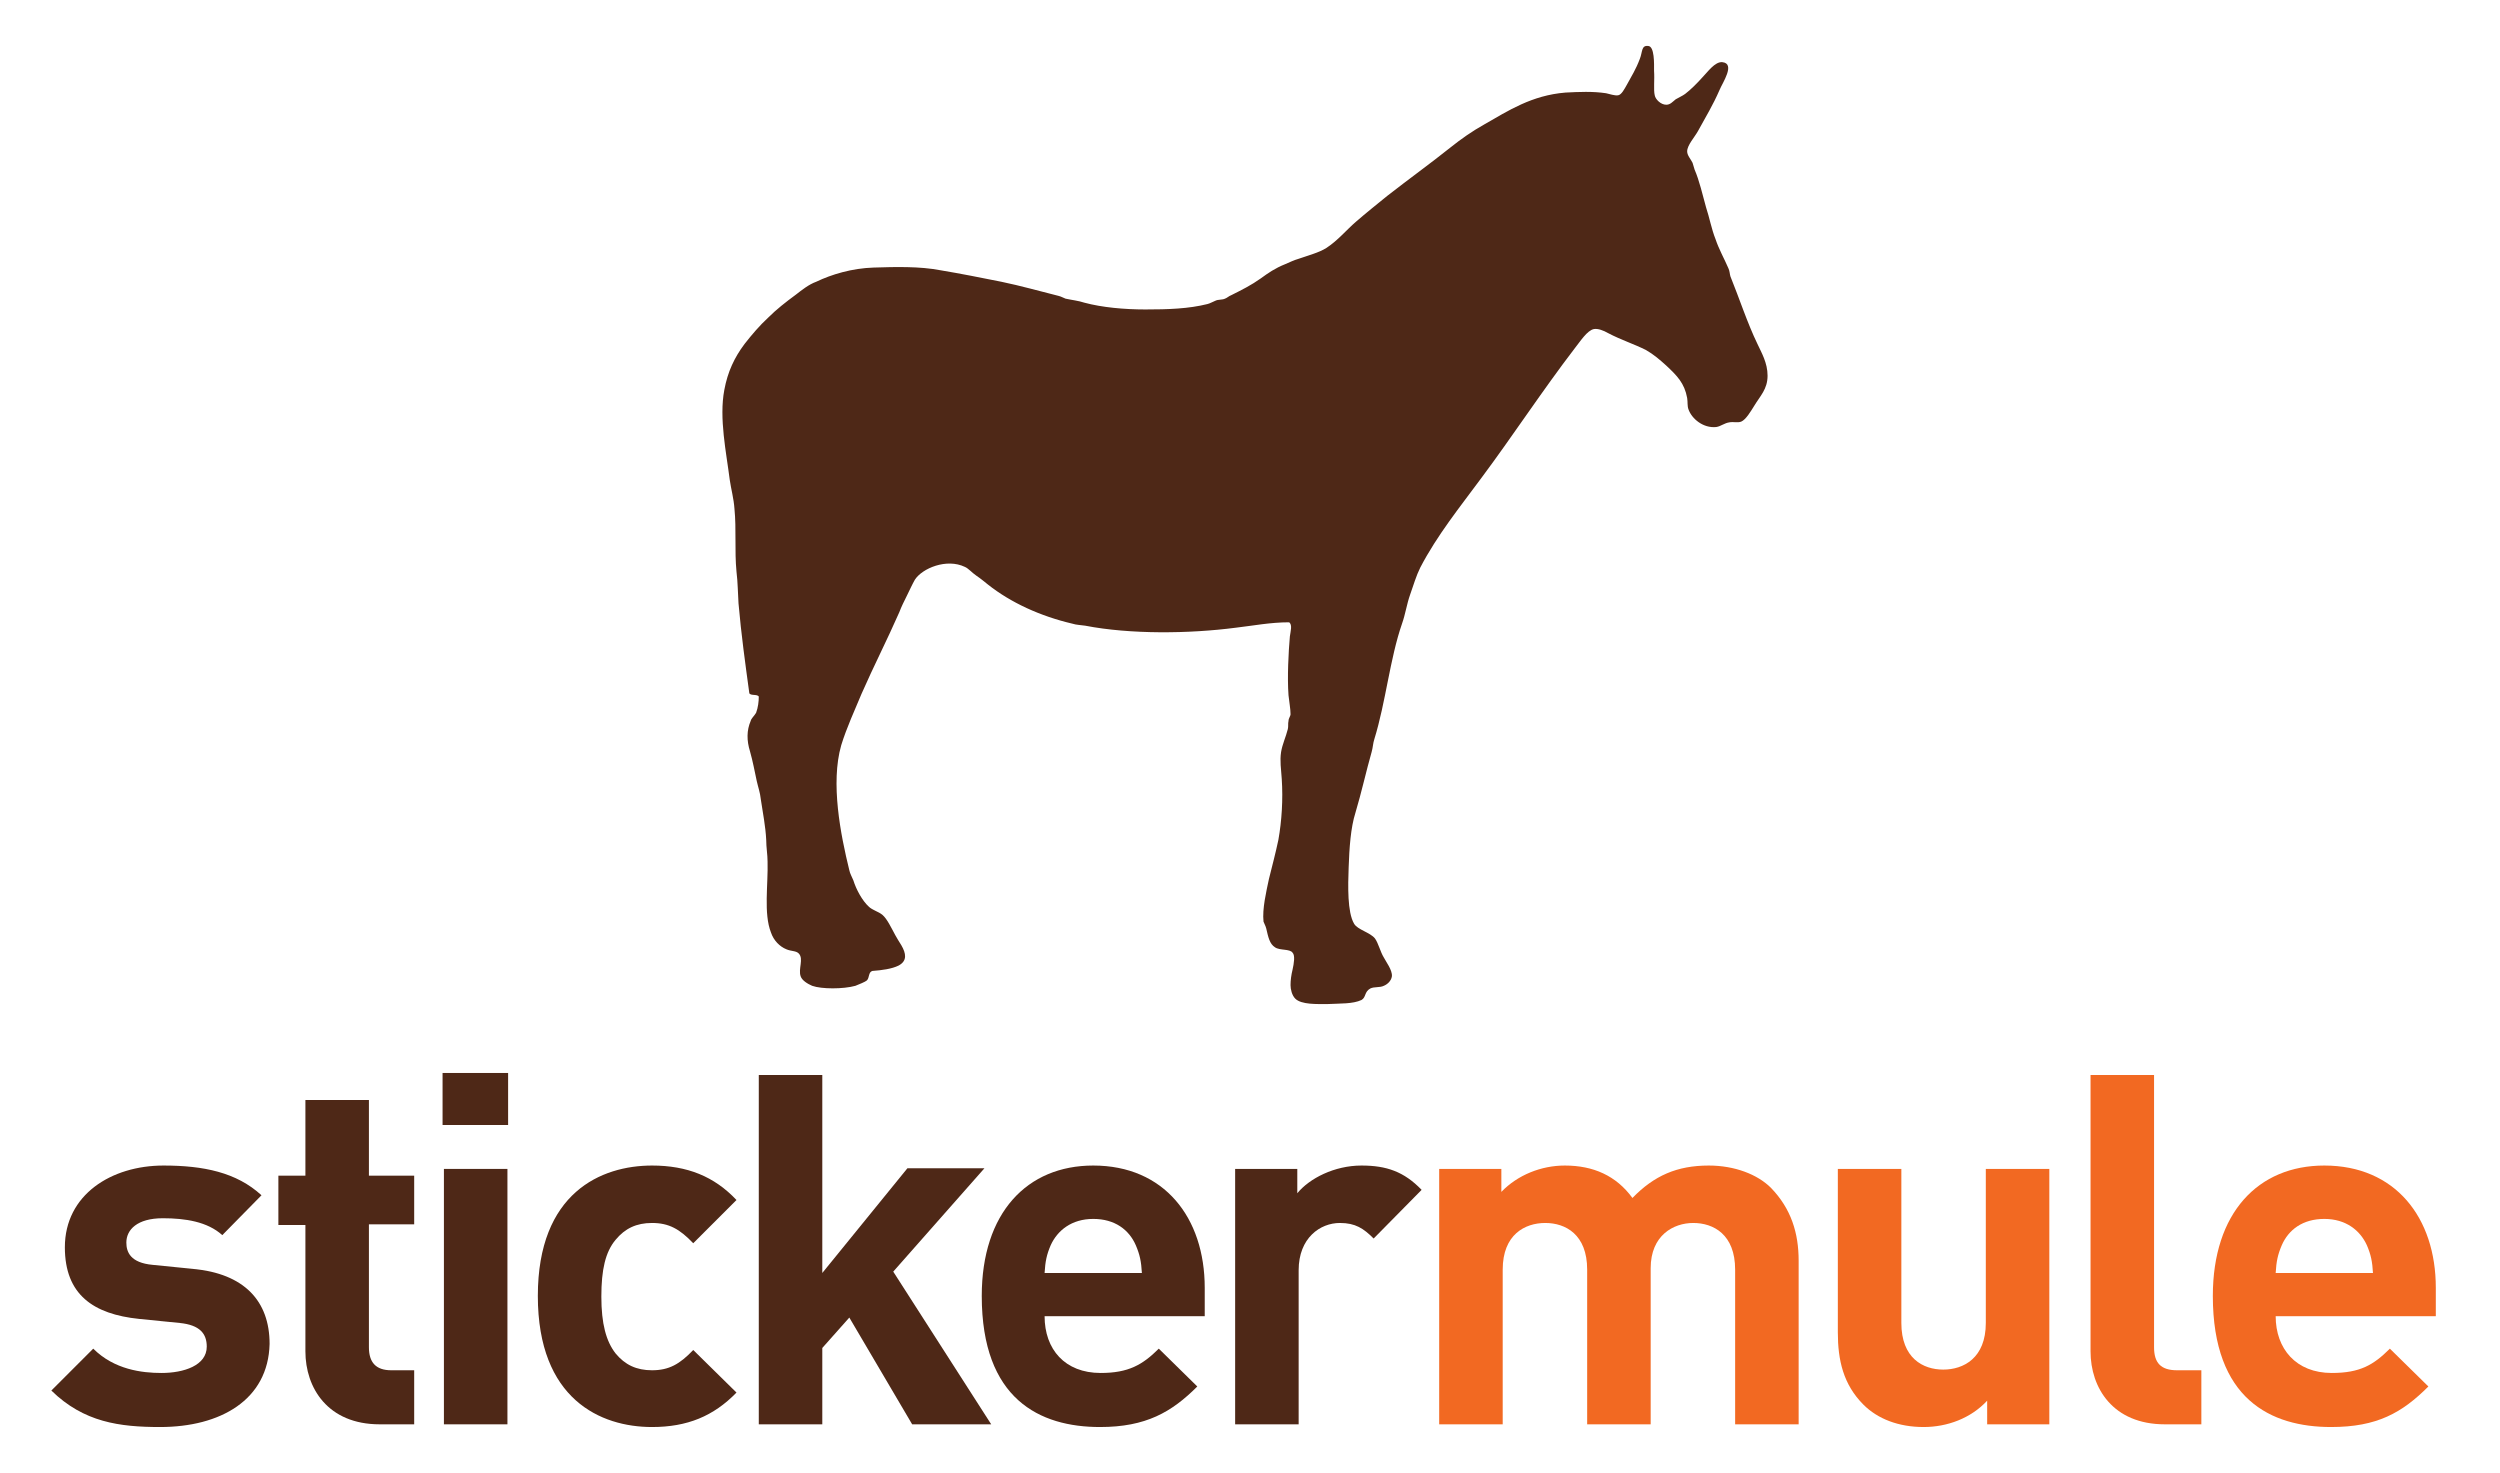
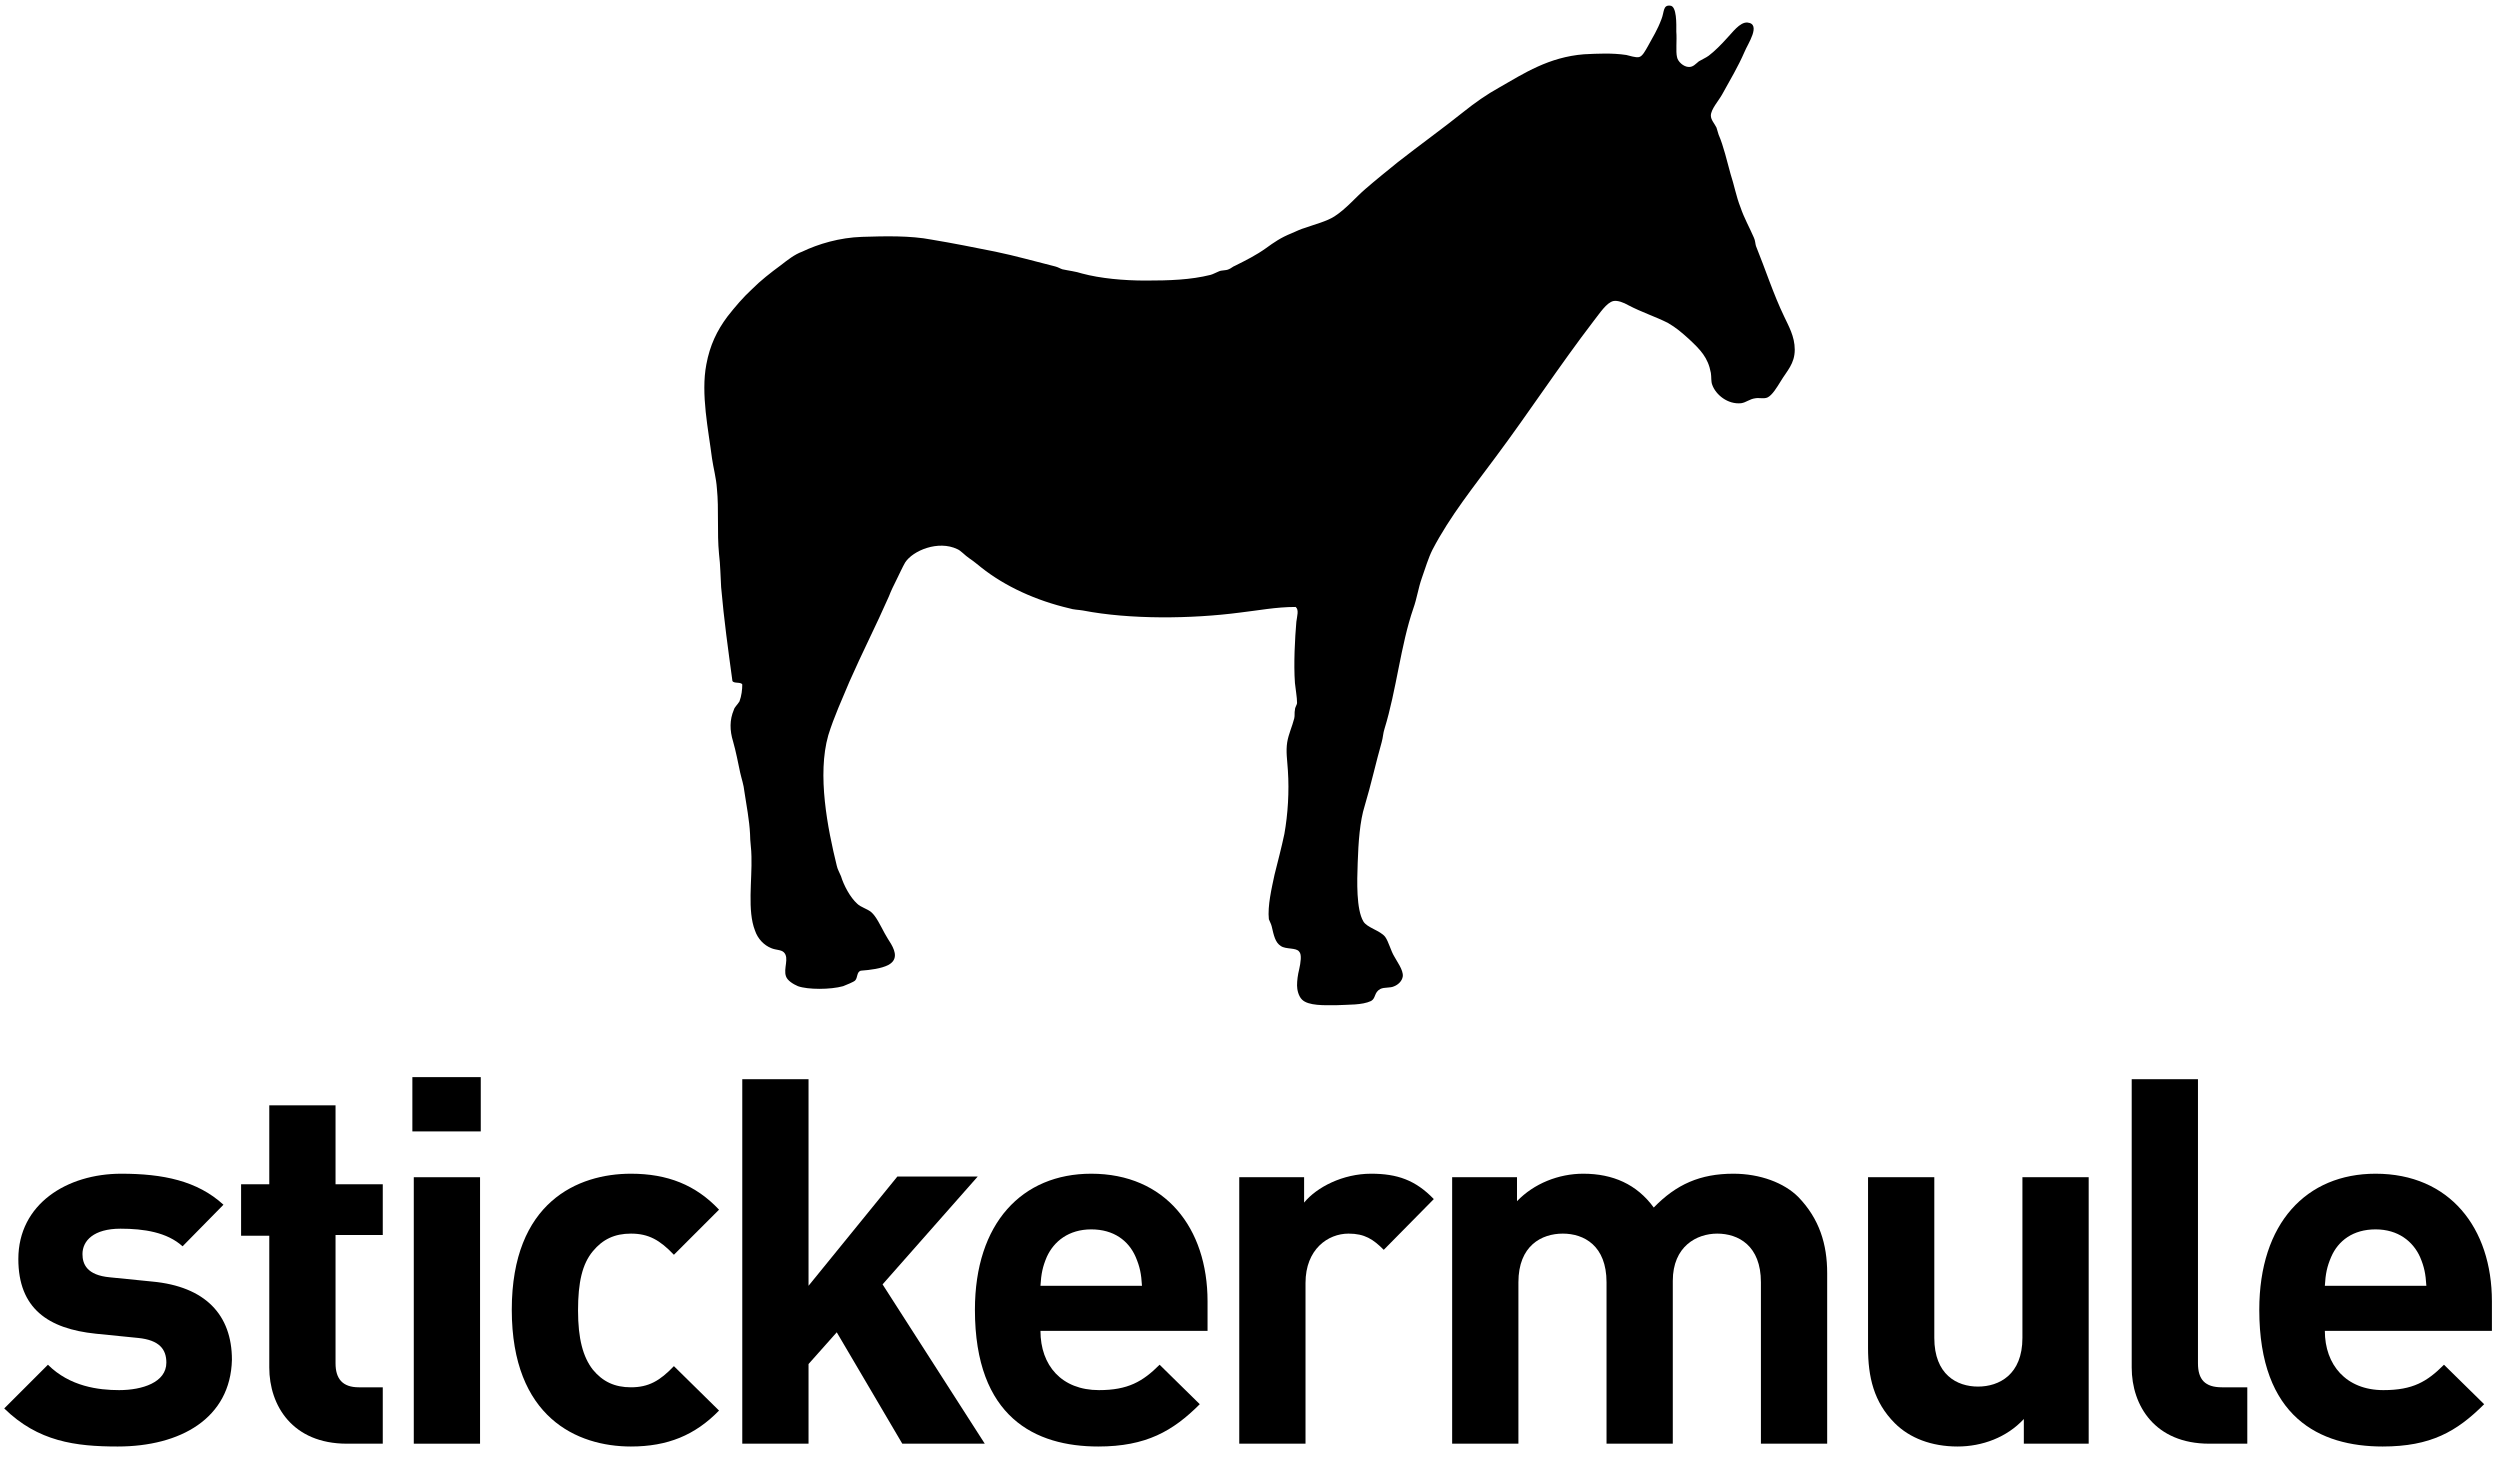
- <svg xmlns="http://www.w3.org/2000/svg" version="1.1" id="Layer_1" x="0px" y="0px" viewBox="0 0 370 218" style="enable-background:new 0 0 370 218;" xml:space="preserve">
-   <style type="text/css">
- 	.st0{fill:#4E2817;}
- 	.st1{fill:#F26922;}
- 	.st2{fill-rule:evenodd;clip-rule:evenodd;fill:#4E2817;}
- </style>
-   <path class="st0" d="M23.7,211.2c-6,0-11.3-0.7-16.1-5.4l6.2-6.2c3.1,3.1,7.2,3.6,10.1,3.6c3.3,0,6.7-1.1,6.7-3.9c0-1.9-1-3.2-4-3.5  l-6-0.6c-6.8-0.7-11-3.6-11-10.6c0-7.8,6.9-12.1,14.6-12.1c5.9,0,10.8,1,14.5,4.4l-5.8,5.9c-2.2-2-5.5-2.5-8.8-2.5  c-3.8,0-5.4,1.7-5.4,3.6c0,1.4,0.6,3,3.9,3.3l6,0.6c7.5,0.7,11.3,4.7,11.3,11.1C39.7,207.2,32.6,211.2,23.7,211.2z" />
-   <path class="st0" d="M56.2,210.8c-7.7,0-11-5.4-11-10.8v-18.7h-4V174h4v-11.2h9.4V174h6.7v7.2h-6.7v18.2c0,2.2,1,3.4,3.3,3.4h3.4v8  L56.2,210.8L56.2,210.8z" />
-   <path class="st0" d="M65.5,166.5v-7.7h9.7v7.7H65.5z M65.7,210.8V173h9.4v37.8H65.7z" />
-   <path class="st0" d="M96.5,211.2c-7.6,0-16.9-4.1-16.9-19.4s9.4-19.3,16.9-19.3c5.2,0,9.2,1.6,12.5,5.1l-6.4,6.4c-2-2.1-3.6-3-6.1-3  c-2.3,0-4,0.8-5.4,2.5c-1.5,1.8-2.1,4.4-2.1,8.4s0.7,6.6,2.1,8.4c1.4,1.7,3.1,2.5,5.4,2.5c2.5,0,4.1-0.9,6.1-3l6.4,6.3  C105.6,209.6,101.7,211.2,96.5,211.2z" />
-   <path class="st0" d="M135,210.8l-9.3-15.8l-4,4.5v11.3h-9.4v-51.7h9.4v29.3l12.6-15.5h11.4l-13.5,15.3l14.5,22.6L135,210.8  L135,210.8z" />
-   <path class="st0" d="M154.6,194.8c0,4.9,3,8.4,8.3,8.4c4.1,0,6.2-1.2,8.6-3.6l5.7,5.6c-3.8,3.8-7.6,6-14.4,6  c-8.9,0-17.5-4.1-17.5-19.4c0-12.3,6.7-19.3,16.5-19.3c10.5,0,16.5,7.7,16.5,18.1v4.2L154.6,194.8L154.6,194.8z M168.1,184.3  c-1-2.3-3.1-3.9-6.3-3.9s-5.3,1.7-6.3,3.9c-0.6,1.4-0.8,2.4-0.9,4.1H169C168.9,186.7,168.7,185.7,168.1,184.3z" />
-   <path class="st0" d="M203.3,183.3c-1.5-1.5-2.7-2.3-5-2.3c-2.9,0-6.1,2.2-6.1,7v22.8h-9.4V173h9.2v3.6c1.8-2.2,5.5-4.1,9.5-4.1  c3.7,0,6.3,0.9,8.9,3.6L203.3,183.3z" />
-   <path class="st1" d="M252.9,172.5c-4.7,0-8.1,1.5-11.3,4.8c-2.4-3.3-5.8-4.8-10-4.8c-3.5,0-7,1.4-9.4,3.9V173H213v37.8h9.4v-22.9  c0-5.2,3.3-6.9,6.3-6.9s6.2,1.7,6.2,6.9v22.9h9.4v-23.1c0-4.9,3.4-6.7,6.3-6.7c3,0,6.2,1.7,6.2,6.9v22.9h9.4v-24.2  c0-4.1-1.1-7.7-4.1-10.8C260.1,173.8,256.7,172.5,252.9,172.5z" />
-   <path class="st1" d="M293.9,195.8c0,5.2-3.3,6.9-6.3,6.9s-6.2-1.7-6.2-6.9V173H272v24.2c0,4.1,0.8,7.7,3.8,10.7  c2.1,2.1,5.2,3.3,8.9,3.3c3.5,0,7-1.3,9.4-3.9v3.5h9.2V173h-9.4V195.8z" />
-   <path class="st1" d="M318.8,199.4v-40.3h-9.4V200c0,5.4,3.3,10.8,11,10.8h5.4v-8h-3.6C319.8,202.8,318.8,201.7,318.8,199.4z" />
-   <path class="st1" d="M360.5,190.6c0-10.4-6-18.1-16.5-18.1c-9.8,0-16.5,7-16.5,19.3c0,15.3,8.6,19.4,17.5,19.4  c6.8,0,10.5-2.1,14.4-6l-5.7-5.6c-2.4,2.4-4.4,3.6-8.6,3.6c-5.3,0-8.3-3.6-8.3-8.4h23.7V190.6z M336.8,188.4  c0.1-1.7,0.3-2.7,0.9-4.1c1-2.3,3.1-3.9,6.3-3.9c3.2,0,5.3,1.7,6.3,3.9c0.6,1.4,0.8,2.4,0.9,4.1H336.8z" />
-   <path class="st2" d="M201.5,148c-1.3,0.6-3.1,0.5-5,0.6c-1.6,0-3.9,0.1-4.8-0.8c-0.5-0.5-0.7-1.4-0.7-2c0-0.7,0.1-1.5,0.3-2.3  c0.2-0.9,0.4-2.1,0-2.5c-0.4-0.6-1.9-0.3-2.6-0.8c-0.8-0.5-1-1.5-1.3-2.8c-0.1-0.4-0.3-0.7-0.4-1c-0.2-1.9,0.4-4.4,0.8-6.3  c0.5-2,1-3.9,1.4-5.8c0.5-2.8,0.7-6,0.5-9c-0.1-1.5-0.3-2.7-0.1-4c0.2-1.2,0.7-2.2,1-3.4c0.1-0.4,0-0.8,0.1-1.2c0-0.4,0.3-0.7,0.3-1  c0-0.8-0.2-1.8-0.3-2.8c-0.2-2.7,0-6.4,0.2-8.7c0.1-0.8,0.4-1.7-0.1-2.1c-2.8,0-5.3,0.5-7.9,0.8c-6.9,0.9-15.6,1-22.3-0.3  c-0.6-0.1-1.3-0.1-1.9-0.3c-4.7-1.1-9.1-3.1-12.5-5.8c-0.5-0.4-1.1-0.9-1.7-1.3c-0.6-0.4-1.2-1.1-1.7-1.3c-2.7-1.3-6.3,0.2-7.4,1.9  c-0.4,0.7-0.8,1.6-1.2,2.4c-0.4,0.8-0.8,1.6-1.1,2.4c-1.8,4.1-3.8,8-5.6,12.1c-1,2.4-2.2,5-3,7.6c-1.6,5.6-0.1,13.2,1.2,18.5  c0.1,0.5,0.4,1,0.6,1.5c0.4,1.3,1.3,3,2.3,3.9c0.5,0.5,1.4,0.7,2,1.2c0.7,0.6,1.3,1.9,1.9,3c0.2,0.4,0.6,1,0.9,1.5  c0.7,1.2,0.9,2.3-0.4,3c-1,0.5-2.5,0.7-3.9,0.8c-0.6,0.2-0.4,1-0.8,1.4c-0.2,0.2-1.2,0.6-1.7,0.8c-1.8,0.5-5,0.5-6.4,0  c-0.7-0.3-1.5-0.8-1.7-1.4c-0.4-1.1,0.5-2.6-0.3-3.4c-0.4-0.4-1.1-0.3-1.8-0.6c-1-0.4-1.9-1.3-2.3-2.5c-1.1-2.8-0.4-7.1-0.5-10.5  c0-1-0.2-2.1-0.2-3.2c-0.1-2-0.5-4-0.8-6c-0.1-1-0.4-1.8-0.6-2.7c-0.3-1.4-0.6-3-1-4.4c-0.5-1.6-0.5-3.1,0.1-4.5  c0.1-0.4,0.5-0.7,0.8-1.2c0.3-0.8,0.4-1.7,0.4-2.4c-0.2-0.4-1.2-0.1-1.4-0.5c-0.6-4.4-1.2-8.7-1.6-13.3c-0.1-1.5-0.1-3.1-0.3-4.7  c-0.3-3.1,0-6.3-0.3-9.3c-0.1-1.5-0.5-2.9-0.7-4.3c-0.5-4-1.6-9.1-0.8-13.3c0.5-2.7,1.5-4.8,3-6.8c1.1-1.4,2.2-2.7,3.5-3.9  c1.2-1.2,2.6-2.3,4.1-3.4c0.9-0.7,1.9-1.5,3-1.9c2.3-1.1,5.3-2,8.5-2.1s6.8-0.2,9.9,0.4c3,0.5,6,1.1,9,1.7c2.9,0.6,5.7,1.4,8.5,2.1  c0.4,0.1,0.7,0.3,1,0.4c0.9,0.2,1.9,0.3,2.8,0.6c2.6,0.7,5.9,1,9,1c3.4,0,6.4-0.1,9.2-0.8c0.4-0.1,0.7-0.3,1.2-0.5  c0.4-0.2,1-0.1,1.4-0.3c0.3-0.1,0.6-0.4,0.9-0.5c1.6-0.8,3-1.5,4.4-2.5c1.1-0.8,2.1-1.5,3.6-2.1c0.7-0.3,1.3-0.6,2-0.8  c1.4-0.5,3-0.9,4.1-1.6c1.7-1.1,3-2.7,4.4-3.9c1.5-1.3,3-2.5,4.6-3.8c3.2-2.5,6.4-4.8,9.4-7.2c1.5-1.2,3.2-2.4,5-3.4  c3.5-2,7-4.3,12-4.7c2-0.1,4-0.2,6,0.1c0.5,0.1,1.3,0.4,1.8,0.3c0.5-0.1,0.9-0.9,1.3-1.6c0.7-1.3,1.3-2.2,1.9-3.8  c0.4-1,0.2-2,1.2-1.9c1,0,0.9,2.7,0.9,3.7c0.1,1.2-0.1,2.8,0.1,3.6c0.1,0.6,0.9,1.4,1.7,1.4c0.6,0,0.9-0.4,1.4-0.8  c0.5-0.3,1-0.5,1.4-0.8c0.8-0.6,1.8-1.6,2.6-2.5c0.7-0.7,1.8-2.3,2.9-2.2c2,0.2,0,3.1-0.4,4.1c-1,2.3-2,3.9-3.2,6.1  c-0.5,0.9-1.6,2.1-1.6,3c0,0.6,0.5,1.1,0.8,1.7c0.1,0.3,0.2,0.7,0.3,1c0.7,1.6,1.2,3.8,1.7,5.6c0.5,1.5,0.8,3.2,1.4,4.7  c0.5,1.5,1.3,2.9,1.9,4.3c0.2,0.4,0.2,0.9,0.3,1.2c1.3,3.2,2.5,6.9,4,10c0.6,1.3,1.5,2.8,1.5,4.7c0,2-1.1,3-2,4.5  c-0.5,0.8-1.2,2-1.9,2.3c-0.5,0.2-1.2,0-1.7,0.1c-0.8,0.1-1.3,0.6-2,0.7c-1.9,0.2-3.6-1.2-4.1-2.6c-0.2-0.5-0.1-1.1-0.2-1.7  c-0.4-2.2-1.5-3.3-3.1-4.8c-1-0.9-1.8-1.6-3-2.3c-1.8-0.9-3.7-1.5-5.6-2.5c-0.7-0.4-1.5-0.7-2.1-0.6c-1,0.2-2,1.8-2.8,2.8  c-4.9,6.4-9.2,13-13.9,19.3c-3.1,4.2-6.5,8.4-9,13.2c-0.6,1.2-1,2.6-1.5,4s-0.7,2.9-1.2,4.3c-1.8,5.2-2.4,11.6-4.1,17.1  c-0.2,0.6-0.2,1.2-0.4,1.9c-0.8,2.8-1.5,6-2.4,9c-0.7,2.2-0.9,5.2-1,8.1c-0.1,2.7-0.2,6.6,0.8,8.3c0.5,0.9,2.4,1.3,3.1,2.2  c0.5,0.7,0.8,2,1.3,2.8c0.3,0.6,1.3,1.9,1.2,2.8c-0.1,0.7-0.7,1.2-1.2,1.4c-0.6,0.3-1.4,0.1-2,0.4  C201.9,146.8,202.2,147.6,201.5,148z" />
+ <svg xmlns="http://www.w3.org/2000/svg" width="101px" height="59px" viewBox="0 0 101 59" version="1.1">
+   <g id="Symbols" stroke="none" stroke-width="1" fill="none" fill-rule="evenodd">
+     <g id="2021-/-sponsor-grid" transform="translate(-718, -500)" fill="#000000">
+       <g id="sponsors" transform="translate(0, 1.070008)">
+         <g id="row-6" transform="translate(0.326247, 499.1559)">
+           <g id="StickerMule" transform="translate(717.8446, 0)">
+             <path d="M4.585,58.213 C2.876,58.213 1.367,58.014 0,56.675 L1.766,54.909 C2.649,55.792 3.816,55.935 4.642,55.935 C5.582,55.935 6.55,55.621 6.55,54.824 C6.55,54.283 6.265,53.913 5.411,53.827 L3.702,53.656 C1.766,53.457 0.57,52.631 0.57,50.638 C0.57,48.416 2.535,47.192 4.728,47.192 C6.408,47.192 7.803,47.476 8.857,48.445 L7.205,50.125 C6.579,49.555 5.639,49.413 4.699,49.413 C3.617,49.413 3.161,49.897 3.161,50.438 C3.161,50.837 3.332,51.293 4.272,51.378 L5.981,51.549 C8.117,51.748 9.199,52.887 9.199,54.71 C9.142,57.074 7.12,58.213 4.585,58.213 Z" id="Path" fill-rule="nonzero" />
+             <path d="M13.841,58.099 C11.648,58.099 10.708,56.561 10.708,55.023 L10.708,49.698 L9.569,49.698 L9.569,47.619 L10.708,47.619 L10.708,44.429 L13.385,44.429 L13.385,47.619 L15.293,47.619 L15.293,49.669 L13.385,49.669 L13.385,54.852 C13.385,55.479 13.67,55.821 14.325,55.821 L15.293,55.821 L15.293,58.099 L13.841,58.099 L13.841,58.099 Z" id="Path" fill-rule="nonzero" />
+             <path d="M16.489,45.483 L16.489,43.29 L19.252,43.29 L19.252,45.483 L16.489,45.483 Z M16.546,58.099 L16.546,47.334 L19.223,47.334 L19.223,58.099 L16.546,58.099 Z" id="Shape" fill-rule="nonzero" />
+             <path d="M25.318,58.213 C23.153,58.213 20.505,57.045 20.505,52.688 C20.505,48.331 23.182,47.192 25.318,47.192 C26.799,47.192 27.938,47.647 28.878,48.644 L27.055,50.467 C26.485,49.869 26.03,49.612 25.318,49.612 C24.663,49.612 24.179,49.84 23.78,50.324 C23.353,50.837 23.182,51.577 23.182,52.717 C23.182,53.856 23.381,54.596 23.78,55.109 C24.179,55.593 24.663,55.821 25.318,55.821 C26.03,55.821 26.485,55.564 27.055,54.966 L28.878,56.761 C27.909,57.757 26.799,58.213 25.318,58.213 Z" id="Path" fill-rule="nonzero" />
+             <polygon id="Path" fill-rule="nonzero" points="36.282 58.099 33.634 53.599 32.494 54.881 32.494 58.099 29.817 58.099 29.817 43.375 32.494 43.375 32.494 51.72 36.083 47.306 39.329 47.306 35.485 51.663 39.614 58.099" />
+             <path d="M41.864,53.542 C41.864,54.938 42.718,55.935 44.228,55.935 C45.395,55.935 45.994,55.593 46.677,54.909 L48.3,56.504 C47.218,57.586 46.136,58.213 44.199,58.213 C41.665,58.213 39.216,57.045 39.216,52.688 C39.216,49.185 41.124,47.192 43.915,47.192 C46.905,47.192 48.614,49.384 48.614,52.346 L48.614,53.542 L41.864,53.542 L41.864,53.542 Z M45.709,50.552 C45.424,49.897 44.826,49.441 43.915,49.441 C43.003,49.441 42.405,49.926 42.12,50.552 C41.95,50.951 41.893,51.236 41.864,51.72 L45.965,51.72 C45.937,51.236 45.88,50.951 45.709,50.552 Z" id="Shape" fill-rule="nonzero" />
+             <path d="M55.733,50.267 C55.306,49.84 54.964,49.612 54.309,49.612 C53.483,49.612 52.572,50.239 52.572,51.606 L52.572,58.099 L49.895,58.099 L49.895,47.334 L52.515,47.334 L52.515,48.359 C53.028,47.733 54.082,47.192 55.221,47.192 C56.274,47.192 57.015,47.448 57.755,48.217 L55.733,50.267 Z" id="Path" fill-rule="nonzero" />
+             <path d="M69.859,47.192 C68.52,47.192 67.552,47.619 66.641,48.559 C65.957,47.619 64.989,47.192 63.793,47.192 C62.796,47.192 61.799,47.59 61.116,48.302 L61.116,47.334 L58.496,47.334 L58.496,58.099 L61.173,58.099 L61.173,51.577 C61.173,50.096 62.113,49.612 62.967,49.612 C63.821,49.612 64.733,50.096 64.733,51.577 L64.733,58.099 L67.41,58.099 L67.41,51.52 C67.41,50.125 68.378,49.612 69.204,49.612 C70.058,49.612 70.97,50.096 70.97,51.577 L70.97,58.099 L73.647,58.099 L73.647,51.207 C73.647,50.04 73.333,49.014 72.479,48.131 C71.909,47.562 70.941,47.192 69.859,47.192 Z" id="Path" fill-rule="nonzero" />
+             <path d="M81.535,53.827 C81.535,55.308 80.595,55.792 79.741,55.792 C78.887,55.792 77.975,55.308 77.975,53.827 L77.975,47.334 L75.298,47.334 L75.298,54.226 C75.298,55.394 75.526,56.419 76.381,57.273 C76.979,57.871 77.861,58.213 78.915,58.213 C79.912,58.213 80.909,57.843 81.592,57.102 L81.592,58.099 L84.212,58.099 L84.212,47.334 L81.535,47.334 L81.535,53.827 Z" id="Path" fill-rule="nonzero" />
+             <path d="M88.627,54.852 L88.627,43.375 L85.95,43.375 L85.95,55.023 C85.95,56.561 86.889,58.099 89.082,58.099 L90.62,58.099 L90.62,55.821 L89.595,55.821 C88.911,55.821 88.627,55.507 88.627,54.852 Z" id="Path" fill-rule="nonzero" />
+             <path d="M100.502,52.346 C100.502,49.384 98.794,47.192 95.803,47.192 C93.012,47.192 91.104,49.185 91.104,52.688 C91.104,57.045 93.553,58.213 96.088,58.213 C98.025,58.213 99.078,57.615 100.189,56.504 L98.566,54.909 C97.882,55.593 97.313,55.935 96.117,55.935 C94.607,55.935 93.753,54.909 93.753,53.542 L100.502,53.542 L100.502,52.346 L100.502,52.346 Z M93.753,51.72 C93.781,51.236 93.838,50.951 94.009,50.552 C94.294,49.897 94.892,49.441 95.803,49.441 C96.715,49.441 97.313,49.926 97.597,50.552 C97.768,50.951 97.825,51.236 97.854,51.72 L93.753,51.72 Z" id="Shape" fill-rule="nonzero" />
+             <path d="M55.221,40.214 C54.85,40.385 54.338,40.357 53.797,40.385 C53.341,40.385 52.686,40.414 52.43,40.157 C52.287,40.015 52.23,39.759 52.23,39.588 C52.23,39.388 52.259,39.161 52.316,38.933 C52.373,38.676 52.43,38.335 52.316,38.221 C52.202,38.05 51.775,38.135 51.575,37.993 C51.348,37.851 51.291,37.566 51.205,37.195 C51.177,37.082 51.12,36.996 51.091,36.911 C51.034,36.37 51.205,35.658 51.319,35.117 C51.461,34.547 51.604,34.006 51.718,33.465 C51.86,32.667 51.917,31.756 51.86,30.902 C51.832,30.474 51.775,30.133 51.832,29.762 C51.889,29.421 52.031,29.136 52.117,28.794 C52.145,28.68 52.117,28.566 52.145,28.452 C52.145,28.339 52.23,28.253 52.23,28.168 C52.23,27.94 52.173,27.655 52.145,27.37 C52.088,26.601 52.145,25.548 52.202,24.893 C52.23,24.665 52.316,24.408 52.173,24.295 C51.376,24.295 50.664,24.437 49.924,24.522 C47.959,24.779 45.481,24.807 43.573,24.437 C43.402,24.408 43.203,24.408 43.032,24.351 C41.693,24.038 40.44,23.469 39.472,22.7 C39.329,22.586 39.159,22.443 38.988,22.329 C38.817,22.216 38.646,22.016 38.504,21.959 C37.735,21.589 36.709,22.016 36.396,22.5 C36.282,22.7 36.168,22.956 36.054,23.184 C35.94,23.412 35.827,23.64 35.741,23.867 C35.228,25.035 34.659,26.146 34.146,27.313 C33.861,27.997 33.52,28.737 33.292,29.478 C32.836,31.073 33.263,33.237 33.634,34.746 C33.662,34.889 33.748,35.031 33.805,35.173 C33.918,35.544 34.175,36.028 34.46,36.284 C34.602,36.427 34.858,36.484 35.029,36.626 C35.228,36.797 35.399,37.167 35.57,37.48 C35.627,37.594 35.741,37.765 35.827,37.907 C36.026,38.249 36.083,38.562 35.713,38.762 C35.428,38.904 35.001,38.961 34.602,38.99 C34.431,39.047 34.488,39.274 34.374,39.388 C34.317,39.445 34.032,39.559 33.89,39.616 C33.377,39.759 32.466,39.759 32.067,39.616 C31.868,39.531 31.64,39.388 31.583,39.218 C31.469,38.904 31.726,38.477 31.498,38.249 C31.384,38.135 31.184,38.164 30.985,38.078 C30.7,37.964 30.444,37.708 30.33,37.366 C30.017,36.569 30.216,35.344 30.188,34.376 C30.188,34.091 30.131,33.778 30.131,33.465 C30.102,32.895 29.988,32.326 29.903,31.756 C29.874,31.471 29.789,31.243 29.732,30.987 C29.647,30.588 29.561,30.133 29.447,29.734 C29.305,29.278 29.305,28.851 29.476,28.452 C29.504,28.339 29.618,28.253 29.704,28.111 C29.789,27.883 29.817,27.627 29.817,27.427 C29.761,27.313 29.476,27.399 29.419,27.285 C29.248,26.032 29.077,24.807 28.963,23.497 C28.935,23.07 28.935,22.614 28.878,22.159 C28.792,21.276 28.878,20.364 28.792,19.51 C28.764,19.083 28.65,18.684 28.593,18.285 C28.45,17.146 28.137,15.694 28.365,14.498 C28.507,13.729 28.792,13.131 29.219,12.561 C29.533,12.162 29.846,11.792 30.216,11.451 C30.558,11.109 30.957,10.795 31.384,10.482 C31.64,10.283 31.925,10.055 32.238,9.941 C32.893,9.628 33.748,9.372 34.659,9.343 C35.57,9.315 36.595,9.286 37.478,9.457 C38.333,9.599 39.187,9.77 40.041,9.941 C40.867,10.112 41.665,10.34 42.462,10.539 C42.576,10.568 42.661,10.625 42.747,10.653 C43.003,10.71 43.288,10.739 43.544,10.824 C44.285,11.023 45.225,11.109 46.107,11.109 C47.076,11.109 47.93,11.08 48.728,10.881 C48.841,10.852 48.927,10.795 49.069,10.739 C49.183,10.682 49.354,10.71 49.468,10.653 C49.553,10.625 49.639,10.539 49.724,10.511 C50.18,10.283 50.579,10.084 50.977,9.799 C51.291,9.571 51.575,9.372 52.003,9.201 C52.202,9.115 52.373,9.03 52.572,8.973 C52.971,8.83 53.427,8.717 53.74,8.517 C54.224,8.204 54.594,7.748 54.993,7.407 C55.42,7.036 55.847,6.695 56.303,6.324 C57.214,5.612 58.126,4.957 58.98,4.274 C59.407,3.932 59.891,3.59 60.404,3.306 C61.401,2.736 62.397,2.081 63.821,1.967 C64.391,1.939 64.961,1.91 65.53,1.995 C65.672,2.024 65.9,2.109 66.043,2.081 C66.185,2.052 66.299,1.825 66.413,1.625 C66.612,1.255 66.783,0.999 66.954,0.543 C67.068,0.258 67.011,-0.027 67.296,0.002 C67.581,0.002 67.552,0.771 67.552,1.056 C67.581,1.397 67.524,1.853 67.581,2.081 C67.609,2.252 67.837,2.48 68.065,2.48 C68.236,2.48 68.321,2.366 68.463,2.252 C68.606,2.166 68.748,2.109 68.862,2.024 C69.09,1.853 69.375,1.568 69.603,1.312 C69.802,1.113 70.115,0.657 70.428,0.685 C70.998,0.742 70.428,1.568 70.315,1.853 C70.03,2.508 69.745,2.964 69.403,3.59 C69.261,3.847 68.948,4.188 68.948,4.445 C68.948,4.616 69.09,4.758 69.175,4.929 C69.204,5.014 69.232,5.128 69.261,5.214 C69.46,5.669 69.603,6.296 69.745,6.808 C69.887,7.236 69.973,7.72 70.144,8.147 C70.286,8.574 70.514,8.973 70.685,9.372 C70.742,9.485 70.742,9.628 70.77,9.713 C71.14,10.625 71.482,11.678 71.909,12.561 C72.08,12.931 72.337,13.359 72.337,13.9 C72.337,14.469 72.023,14.754 71.767,15.181 C71.625,15.409 71.425,15.751 71.226,15.836 C71.083,15.893 70.884,15.836 70.742,15.865 C70.514,15.893 70.372,16.036 70.172,16.064 C69.631,16.121 69.147,15.722 69.005,15.324 C68.948,15.181 68.976,15.01 68.948,14.84 C68.834,14.213 68.52,13.9 68.065,13.473 C67.78,13.216 67.552,13.017 67.21,12.818 C66.698,12.561 66.157,12.39 65.616,12.106 C65.416,11.992 65.188,11.906 65.017,11.935 C64.733,11.992 64.448,12.447 64.22,12.732 C62.825,14.555 61.6,16.434 60.261,18.229 C59.379,19.425 58.41,20.621 57.698,21.988 C57.528,22.329 57.414,22.728 57.271,23.127 C57.129,23.526 57.072,23.953 56.929,24.351 C56.417,25.832 56.246,27.655 55.762,29.221 C55.705,29.392 55.705,29.563 55.648,29.762 C55.42,30.56 55.221,31.471 54.964,32.326 C54.765,32.952 54.708,33.807 54.68,34.632 C54.651,35.401 54.623,36.512 54.907,36.996 C55.05,37.252 55.591,37.366 55.79,37.623 C55.933,37.822 56.018,38.192 56.161,38.42 C56.246,38.591 56.531,38.961 56.502,39.218 C56.474,39.417 56.303,39.559 56.161,39.616 C55.99,39.702 55.762,39.645 55.591,39.73 C55.335,39.873 55.42,40.1 55.221,40.214 Z" id="Path" />
+           </g>
+         </g>
+       </g>
+     </g>
+   </g>
</svg>
